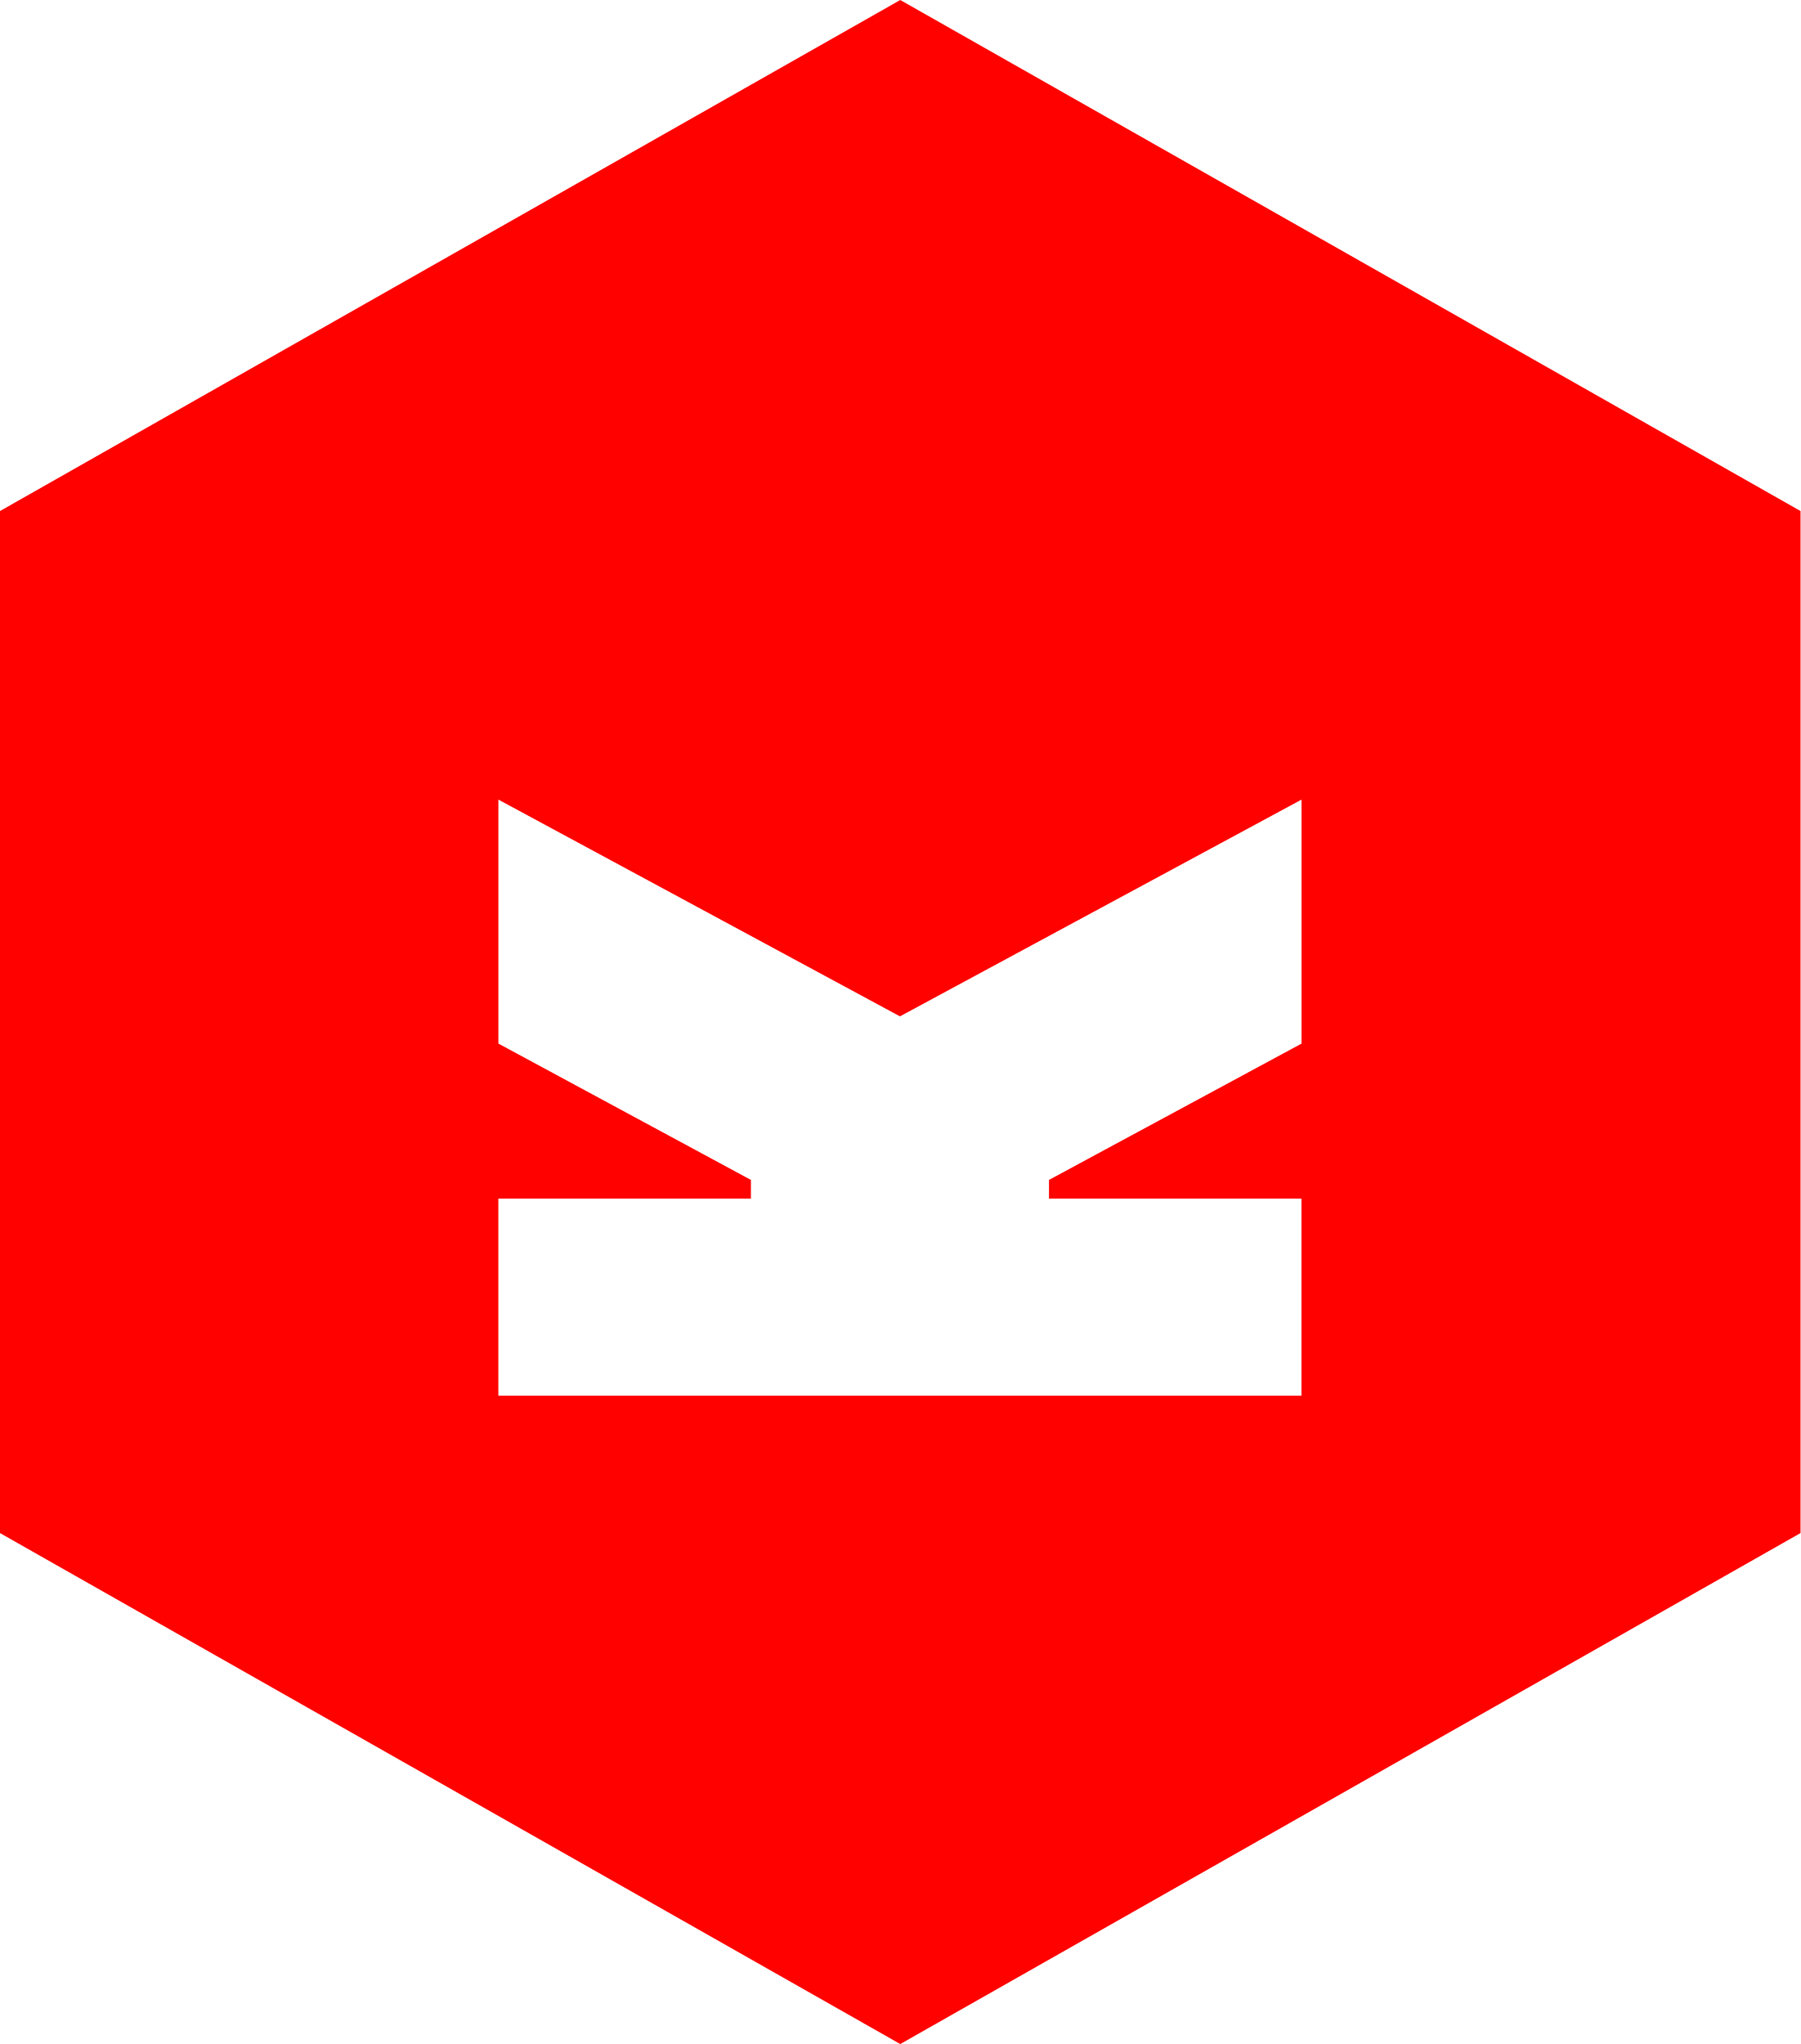
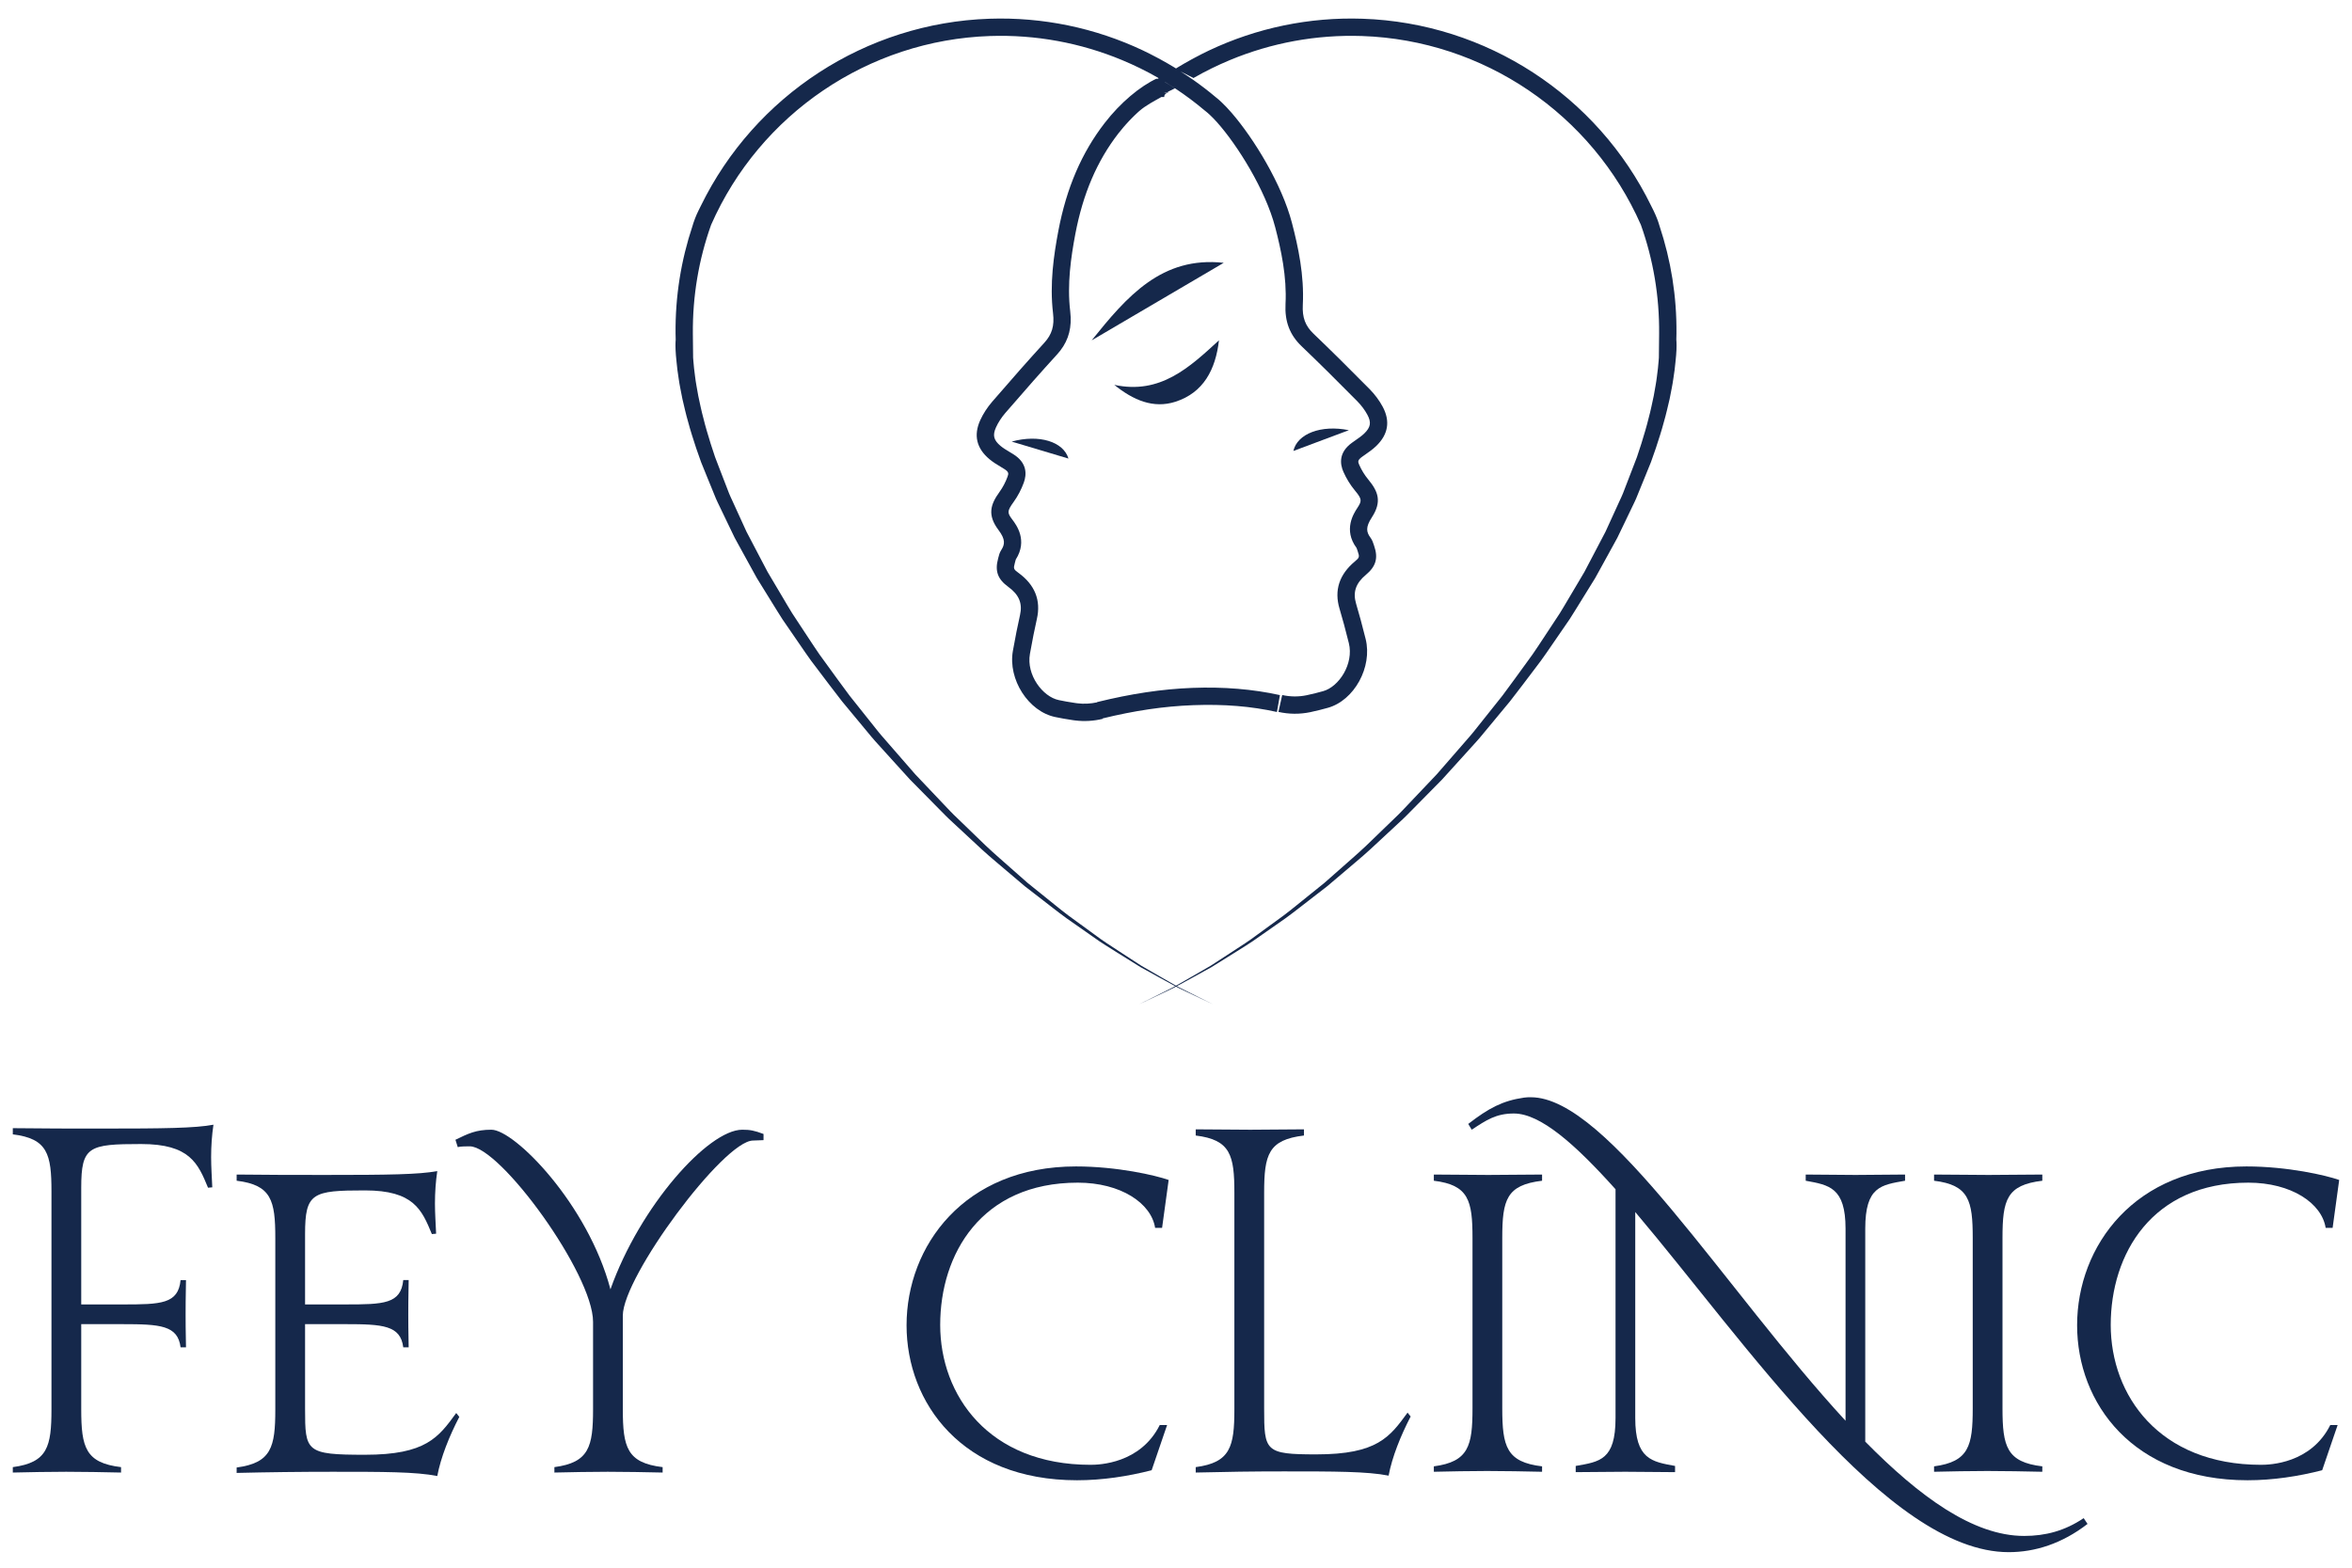
- <svg xmlns="http://www.w3.org/2000/svg" version="1.0" id="Layer_1" x="0px" y="0px" width="35px" height="39.729px" viewBox="0 0 35 39.729" enable-background="new 0 0 35 39.729" xml:space="preserve">
-   <path fill="#FF0200" d="M17.5,0L0,9.933v19.865l17.5,9.932L35,29.798V9.933L17.5,0z M25.301,20.284l-4.91,2.65v0.363h4.908v3.83  H9.687v-3.83h4.91v-0.363l-4.909-2.65v-4.742l7.806,4.213l7.806-4.213V20.284z" />
+ <svg xmlns="http://www.w3.org/2000/svg" version="1.1" id="Layer_1" x="0px" y="0px" width="300px" height="200px" viewBox="0 0 300 200" enable-background="new 0 0 300 200" xml:space="preserve">
+   <g>
+     <g>
+       <g>
+         <path fill="#15284B" d="M10.361,168.928v10.848c0,4.882,0.543,6.853,5.079,7.395v0.691c-2.514-0.049-4.536-0.099-7.002-0.099     c-2.465,0-4.388,0.05-6.804,0.099v-0.691c4.438-0.591,4.931-2.612,4.931-7.395v-27.76c0-4.785-0.494-6.756-4.931-7.299v-0.789     c3.698,0.05,7.742,0.05,11.39,0.05c7.889,0,11.883-0.05,14.201-0.492c-0.198,1.33-0.296,2.711-0.296,4.143     c0,1.281,0.098,2.612,0.148,3.846l-0.542,0.049c-1.282-3.107-2.317-5.572-8.53-5.572c-6.705,0-7.644,0.295-7.644,5.572v14.891     h5.277c4.881,0,7.1-0.049,7.395-3.106h0.691c-0.049,2.514-0.049,3.45-0.049,4.438c0,0.985,0,1.726,0.049,4.142h-0.691     c-0.345-2.811-2.613-2.958-7.395-2.958H10.361z" />
+         <path fill="#15284B" d="M38.912,168.928v10.798c0,5.474,0.098,5.867,7.642,5.867c7.791,0,9.369-2.217,11.637-5.325l0.395,0.493     c-1.283,2.467-2.367,5.177-2.811,7.545c-2.712-0.543-6.903-0.543-13.363-0.543c-4.043,0-8.185,0.05-12.228,0.147v-0.691     c4.438-0.591,4.931-2.612,4.931-7.395v-21.893c0-4.783-0.493-6.756-4.931-7.298v-0.789c3.697,0.05,7.741,0.05,11.39,0.05     c7.89,0,11.882-0.05,14.201-0.492c-0.198,1.33-0.296,2.711-0.296,4.142c0,1.281,0.099,2.613,0.148,3.846l-0.542,0.049     c-1.282-3.106-2.318-5.571-8.531-5.571c-6.706,0-7.642,0.296-7.642,5.571v8.975h5.127c4.882,0,7.101-0.049,7.397-3.106h0.69     c-0.049,2.514-0.049,3.45-0.049,4.438c0,0.985,0,1.726,0.049,4.142h-0.69c-0.346-2.811-2.614-2.958-7.397-2.958H38.912z" />
+         <path fill="#15284B" d="M70.714,187.862v-0.691c4.438-0.591,4.931-2.612,4.931-7.395v-11.144c0-6.114-11.833-22.387-15.73-22.387     c-0.296,0-1.231,0-1.528,0.099l-0.295-0.936c1.626-0.79,2.614-1.283,4.585-1.283c2.958,0,12.327,9.519,15.187,20.363     c3.748-10.601,12.475-20.363,16.814-20.363c0.985,0,1.528,0.099,2.711,0.543v0.788c-0.049,0-1.282,0.05-1.332,0.05     c-3.746,0-16.616,17.355-16.616,22.337v11.933c0,4.882,0.542,6.853,5.078,7.395v0.691c-2.514-0.049-4.536-0.099-7.001-0.099     C75.053,187.763,73.13,187.813,70.714,187.862z" />
+         <path fill="#15284B" d="M115.633,169.076c0-10.108,7.347-20.266,21.597-20.266c5.275,0,10.158,1.134,11.834,1.726l-0.839,6.113     h-0.888c-0.493-3.155-4.388-5.769-9.861-5.769c-12.327,0-17.553,9.123-17.553,18.146c0,8.973,6.164,17.849,19.181,17.849     c1.084,0,6.361-0.148,8.826-5.078h0.936l-1.972,5.77c-3.057,0.787-6.311,1.279-9.517,1.279     C122.734,188.846,115.633,178.988,115.633,169.076z" />
+         <path fill="#15284B" d="M166.321,144.077v0.789c-4.536,0.543-5.078,2.418-5.078,7.298v27.513c0,5.475,0.099,5.868,6.656,5.868     c7.79,0,9.367-2.219,11.635-5.325l0.396,0.491c-1.282,2.468-2.366,5.178-2.812,7.546c-2.71-0.542-6.902-0.542-13.361-0.542     c-4.043,0-7.199,0.049-11.242,0.147v-0.691c4.438-0.591,4.931-2.612,4.931-7.395v-27.612c0-4.783-0.492-6.755-4.931-7.298v-0.789     c2.465,0,4.486,0.049,6.952,0.049S163.856,144.077,166.321,144.077z" />
+         <path fill="#15284B" d="M182.887,187.763v-0.691c4.438-0.591,4.932-2.613,4.932-7.396v-21.744c0-4.783-0.493-6.756-4.932-7.298     v-0.789c2.466,0,4.487,0.05,6.952,0.05c2.466,0,4.389-0.05,6.854-0.05v0.789c-4.536,0.542-5.078,2.415-5.078,7.298v21.744     c0,4.882,0.542,6.854,5.078,7.396v0.691c-2.515-0.049-4.536-0.099-7.003-0.099C187.226,187.665,185.303,187.714,182.887,187.763z     " />
+         <path fill="#15284B" d="M195.264,139.983c9.861,0,24.85,24.705,40.137,41.272v-24.507c0-5.274-2.12-5.572-5.08-6.114v-0.789     c2.466,0,3.896,0.05,6.361,0.05s3.846-0.05,6.311-0.05v0.789c-3.057,0.542-5.078,0.739-5.078,6.114v27.169     c6.903,7.002,13.756,12.032,20.266,12.032c2.712,0,5.178-0.644,7.593-2.269l0.494,0.737c-3.255,2.515-6.706,3.602-10.058,3.602     c-15.483,0-33.679-26.922-47.632-43.392v26.28c0,5.277,2.12,5.572,5.078,6.114v0.79c-2.466,0-3.896-0.05-6.361-0.05     c-2.465,0-3.845,0.05-6.312,0.05v-0.79c3.057-0.542,5.08-0.738,5.08-6.114V151.72c-5.128-5.72-9.566-9.664-12.968-9.664     c-2.27,0-3.502,0.836-5.376,2.069l-0.442-0.738c2.612-2.021,4.388-2.96,7.1-3.354     C194.672,139.983,194.969,139.983,195.264,139.983z" />
+         <path fill="#15284B" d="M246.692,187.763v-0.691c4.438-0.591,4.932-2.613,4.932-7.396v-21.744c0-4.783-0.494-6.756-4.932-7.298     v-0.789c2.467,0,4.488,0.05,6.953,0.05s4.389-0.05,6.854-0.05v0.789c-4.537,0.542-5.079,2.415-5.079,7.298v21.744     c0,4.882,0.542,6.854,5.079,7.396v0.691c-2.515-0.049-4.537-0.099-7.002-0.099C251.031,187.665,249.108,187.714,246.692,187.763z     " />
+         <path fill="#15284B" d="M264.937,169.076c0-10.108,7.346-20.266,21.595-20.266c5.275,0,10.158,1.134,11.834,1.726l-0.838,6.113     h-0.888c-0.493-3.155-4.389-5.769-9.861-5.769c-12.327,0-17.554,9.123-17.554,18.146c0,8.973,6.164,17.849,19.181,17.849     c1.085,0,6.36-0.148,8.826-5.078h0.937l-1.973,5.77c-3.058,0.787-6.311,1.279-9.516,1.279     C272.037,188.846,264.937,178.988,264.937,169.076z" />
+       </g>
+       <g>
+         <g>
+           <path fill="#15284B" d="M142.129,49.099c2.413,1.953,4.985,3.059,7.793,2.155c3.589-1.156,5.125-4.106,5.56-7.84      C151.705,46.887,147.987,50.361,142.129,49.099z" />
+         </g>
+         <g>
+           <path fill="#15284B" d="M139.241,43.424c5.796-3.402,11.33-6.653,16.848-9.895C148.187,32.663,143.742,37.815,139.241,43.424z" />
+         </g>
+         <g>
+           <g>
+             <path fill="#15284B" d="M164.972,57.533c2.516-0.942,4.797-1.795,7.079-2.65C168.499,54.161,165.456,55.342,164.972,57.533z" />
+           </g>
+         </g>
+         <g>
+           <path fill="#15284B" d="M129.04,56.335c2.334,0.699,4.667,1.396,7.242,2.168C135.653,56.348,132.535,55.375,129.04,56.335z" />
+         </g>
+         <g>
+           <path fill="#15284B" d="M213.817,43.323c-0.001,0,0.014-0.498,0.017-0.771c0.044-4.736-0.693-9.316-2.167-13.751      c0,0-0.189-0.645-0.325-0.95c-0.197-0.551-0.737-1.596-0.737-1.596c-6.87-14.06-21.028-23.332-36.802-23.865      c-6.819-0.231-13.511,1.176-19.568,4.038c-0.004,0.001-0.008,0.004-0.013,0.005c-0.614,0.291-1.22,0.602-1.82,0.923      c-0.15,0.081-0.301,0.162-0.451,0.243c-0.603,0.332-1.2,0.67-1.789,1.031c-0.054,0.033-0.107,0.067-0.161,0.103      c-0.054-0.036-0.107-0.07-0.161-0.103c-0.588-0.361-1.187-0.699-1.788-1.031c-0.151-0.081-0.302-0.162-0.451-0.243      c-0.602-0.321-1.208-0.632-1.821-0.923c-0.004-0.001-0.009-0.004-0.012-0.005c-6.058-2.861-12.749-4.269-19.569-4.038      c-15.773,0.533-29.932,9.805-36.801,23.865c0,0-0.541,1.045-0.738,1.596c-0.134,0.305-0.323,0.95-0.323,0.95      c-1.476,4.435-2.212,9.015-2.169,13.751c0.003,0.273,0.018,0.771,0.018,0.771c0,0-0.054,0.486-0.016,1.31      c0.007,0.402,0.069,0.962,0.129,1.584c0.047,0.628,0.155,1.333,0.271,2.114c0.104,0.784,0.297,1.638,0.473,2.57      c0.22,0.919,0.436,1.923,0.742,2.969c0.276,1.054,0.639,2.157,1.016,3.315c0.202,0.574,0.411,1.164,0.621,1.767      c0.242,0.595,0.488,1.203,0.739,1.823c0.249,0.611,0.504,1.234,0.763,1.868c0.128,0.317,0.26,0.637,0.392,0.962      c0.134,0.322,0.302,0.642,0.455,0.968c0.318,0.663,0.643,1.335,0.97,2.021c0.317,0.658,0.638,1.326,0.964,2.002      c0.14,0.256,0.283,0.518,0.423,0.773c0.599,1.091,1.209,2.199,1.832,3.334c0.193,0.348,0.386,0.7,0.581,1.052      c0.212,0.344,0.427,0.689,0.641,1.036c0.428,0.691,0.861,1.39,1.296,2.096c0.442,0.701,0.869,1.419,1.328,2.124      c0.478,0.694,0.957,1.392,1.44,2.094c0.976,1.397,1.91,2.849,2.987,4.213c1.056,1.381,2.094,2.793,3.182,4.173      c1.121,1.354,2.249,2.711,3.375,4.068c0.55,0.689,1.151,1.336,1.742,1.989c0.59,0.653,1.183,1.306,1.77,1.955      c0.593,0.653,1.183,1.306,1.773,1.954c0.611,0.619,1.221,1.237,1.83,1.853c0.607,0.616,1.213,1.229,1.814,1.84      c0.603,0.609,1.193,1.226,1.828,1.793c1.248,1.158,2.479,2.302,3.691,3.428c1.219,1.118,2.485,2.134,3.688,3.174      c0.607,0.512,1.206,1.022,1.797,1.524c0.615,0.475,1.221,0.944,1.82,1.405c1.203,0.917,2.346,1.846,3.501,2.678      c1.166,0.816,2.293,1.606,3.374,2.361c1.065,0.781,2.156,1.426,3.172,2.07c1.021,0.636,1.988,1.239,2.898,1.806      c1.68,0.919,3.142,1.746,4.407,2.42c-0.094,0.053-0.198,0.113-0.29,0.163c-2.75,1.374-4.322,2.158-4.322,2.158      s1.586-0.754,4.366-2.075c0.112-0.057,0.238-0.126,0.353-0.188c0.116,0.062,0.241,0.132,0.353,0.188      c2.781,1.321,4.368,2.075,4.368,2.075s-1.572-0.784-4.323-2.158c-0.092-0.05-0.195-0.11-0.29-0.163      c1.267-0.674,2.729-1.501,4.407-2.42c0.91-0.566,1.879-1.17,2.898-1.806c1.017-0.645,2.107-1.289,3.172-2.07      c1.081-0.755,2.209-1.545,3.375-2.361c1.154-0.832,2.297-1.761,3.501-2.678c0.599-0.461,1.205-0.93,1.818-1.405      c0.592-0.502,1.191-1.012,1.799-1.524c1.201-1.04,2.468-2.056,3.686-3.174c1.213-1.125,2.443-2.27,3.691-3.428      c0.636-0.568,1.226-1.184,1.829-1.793c0.602-0.611,1.206-1.224,1.815-1.84c0.605-0.616,1.217-1.233,1.828-1.853      c0.591-0.648,1.181-1.301,1.771-1.954c0.59-0.649,1.182-1.302,1.771-1.955c0.591-0.653,1.192-1.3,1.743-1.989      c1.125-1.357,2.253-2.714,3.372-4.068c1.09-1.38,2.128-2.792,3.184-4.173c1.076-1.364,2.011-2.816,2.987-4.213      c0.483-0.702,0.963-1.399,1.441-2.094c0.459-0.705,0.886-1.423,1.327-2.124c0.435-0.706,0.868-1.405,1.296-2.096      c0.214-0.347,0.429-0.692,0.641-1.036c0.197-0.352,0.389-0.705,0.582-1.052c0.624-1.135,1.232-2.243,1.832-3.334      c0.141-0.255,0.284-0.517,0.423-0.773c0.327-0.677,0.646-1.345,0.964-2.002c0.33-0.686,0.65-1.358,0.97-2.021      c0.153-0.327,0.321-0.646,0.455-0.968c0.131-0.325,0.262-0.645,0.391-0.962c0.26-0.634,0.516-1.257,0.763-1.868      c0.254-0.621,0.498-1.229,0.74-1.823c0.213-0.604,0.42-1.193,0.62-1.767c0.378-1.158,0.741-2.261,1.017-3.315      c0.307-1.046,0.521-2.049,0.743-2.969c0.174-0.932,0.367-1.786,0.471-2.57c0.116-0.78,0.226-1.485,0.272-2.114      c0.061-0.622,0.122-1.183,0.13-1.584C213.87,43.809,213.817,43.323,213.817,43.323z M211.592,45.632      c-0.012,0.138-0.023,0.281-0.034,0.432c-0.031,0.564-0.123,1.229-0.216,1.973c-0.083,0.744-0.252,1.561-0.403,2.453      c-0.194,0.887-0.38,1.852-0.658,2.868c-0.245,1.022-0.575,2.094-0.921,3.227c-0.185,0.562-0.375,1.139-0.567,1.729      c-0.223,0.58-0.451,1.173-0.683,1.778c-0.236,0.614-0.481,1.242-0.726,1.881c-0.124,0.32-0.247,0.644-0.373,0.97      c-0.127,0.323-0.282,0.63-0.426,0.95c-0.582,1.275-1.183,2.589-1.802,3.943c-0.696,1.327-1.41,2.691-2.141,4.084      c-0.184,0.348-0.367,0.698-0.553,1.05c-0.202,0.343-0.407,0.686-0.61,1.032c-0.411,0.693-0.823,1.39-1.242,2.096      c-0.423,0.702-0.831,1.419-1.271,2.125c-0.456,0.695-0.918,1.395-1.382,2.099c-0.939,1.401-1.836,2.856-2.877,4.229      c-1.019,1.388-2.02,2.807-3.071,4.198c-1.087,1.362-2.177,2.731-3.269,4.102c-0.533,0.695-1.116,1.349-1.691,2.008      c-0.575,0.661-1.147,1.319-1.72,1.977c-0.572,0.656-1.141,1.31-1.709,1.962c-0.602,0.633-1.199,1.263-1.795,1.89      c-0.593,0.628-1.188,1.251-1.778,1.874c-0.591,0.62-1.169,1.25-1.786,1.823c-1.216,1.175-2.416,2.334-3.597,3.474      c-1.188,1.133-2.43,2.171-3.607,3.23c-0.594,0.522-1.179,1.04-1.76,1.552c-0.603,0.483-1.197,0.964-1.783,1.436      c-1.181,0.937-2.302,1.885-3.437,2.737c-1.146,0.836-2.255,1.643-3.317,2.417c-1.048,0.8-2.12,1.465-3.12,2.126      c-1.007,0.652-1.96,1.273-2.857,1.857c-1.682,0.964-3.145,1.829-4.41,2.537c-1.263-0.708-2.728-1.573-4.41-2.537      c-0.896-0.584-1.85-1.205-2.856-1.857c-1.001-0.662-2.073-1.326-3.121-2.126c-1.063-0.774-2.172-1.582-3.317-2.417      c-1.135-0.853-2.256-1.801-3.437-2.737c-0.587-0.472-1.182-0.953-1.784-1.436c-0.58-0.513-1.167-1.03-1.76-1.552      c-1.176-1.059-2.418-2.097-3.606-3.23c-1.18-1.14-2.381-2.299-3.596-3.474c-0.617-0.573-1.197-1.203-1.788-1.823      c-0.589-0.623-1.182-1.246-1.777-1.874c-0.596-0.626-1.193-1.257-1.794-1.89c-0.568-0.652-1.138-1.306-1.708-1.962      c-0.573-0.657-1.147-1.316-1.721-1.977c-0.576-0.659-1.158-1.313-1.693-2.008c-1.09-1.371-2.181-2.739-3.267-4.102      c-1.052-1.391-2.052-2.81-3.071-4.198c-1.042-1.374-1.939-2.829-2.878-4.229c-0.462-0.704-0.925-1.404-1.381-2.099      c-0.44-0.706-0.849-1.423-1.27-2.125c-0.419-0.706-0.831-1.403-1.242-2.096c-0.204-0.346-0.409-0.688-0.611-1.032      c-0.186-0.352-0.371-0.703-0.554-1.05c-0.73-1.394-1.443-2.758-2.14-4.084c-0.619-1.354-1.219-2.668-1.801-3.943      c-0.142-0.32-0.299-0.627-0.425-0.95c-0.127-0.327-0.25-0.65-0.374-0.97c-0.247-0.639-0.49-1.267-0.727-1.881      c-0.23-0.605-0.459-1.198-0.682-1.778c-0.194-0.59-0.384-1.168-0.568-1.729c-0.345-1.132-0.676-2.205-0.921-3.227      c-0.278-1.016-0.464-1.98-0.658-2.868c-0.15-0.892-0.321-1.709-0.404-2.453c-0.094-0.744-0.184-1.408-0.216-1.973      c-0.01-0.151-0.021-0.294-0.035-0.432c-0.018-1.015-0.021-2.035-0.032-3.055c-0.042-4.781,0.742-9.446,2.328-13.896      c6.226-14.144,20.073-23.562,35.569-24.086c5.836-0.197,11.574,0.873,16.861,3.075c0.39,0.164,0.777,0.332,1.161,0.505      c0.004,0.001,0.009,0.004,0.013,0.006c0.376,0.171,0.75,0.347,1.121,0.528c0.082,0.04,0.163,0.083,0.245,0.125      c0.297,0.148,0.593,0.296,0.886,0.452c0.385,0.205,0.768,0.417,1.149,0.633c-0.01,0.005,0.007,0.021,0.039,0.042      c0.013,0.008,0.033,0.019,0.051,0.03c-0.084,0.035-0.188,0.068-0.258,0.105c-0.013-0.024-0.015-0.062,0.074-0.111      c-2.228,1.03-4.713,3.127-6.701,5.694c-2.941,3.795-4.88,8.297-5.917,13.766c-0.586,3.1-1.128,6.772-0.679,10.524      c0.19,1.596-0.134,2.688-1.12,3.767c-1.963,2.149-4.013,4.467-6.648,7.52c-0.622,0.724-1.148,1.535-1.518,2.349      c-0.871,1.922-0.478,3.594,1.17,4.974c0.464,0.389,0.959,0.686,1.438,0.974c0.144,0.086,0.289,0.174,0.432,0.264      c0.629,0.389,0.585,0.602,0.438,1.007c-0.25,0.687-0.6,1.35-1.011,1.921c-1.179,1.633-1.579,2.956-0.134,4.879      c0.901,1.196,0.815,1.824,0.342,2.558c-0.21,0.328-0.296,0.673-0.358,0.926l-0.037,0.145c-0.433,1.586-0.059,2.632,1.289,3.611      c1.379,1,1.843,2.113,1.503,3.609c-0.303,1.339-0.591,2.788-0.908,4.561c-0.648,3.64,1.984,7.747,5.423,8.447      c0.61,0.124,1.416,0.28,2.251,0.396l0.282,0.036c1.155,0.145,2.368,0.073,3.506-0.207l-0.012-0.054      c4.062-0.984,7.7-1.543,11.55-1.689c3.94-0.148,7.415,0.143,10.678,0.869l0.382-2.153c-3.445-0.765-7.196-1.07-11.134-0.922      c-3.939,0.148-7.859,0.749-12.186,1.812l0.006,0.03c-0.825,0.181-1.69,0.229-2.517,0.125l-0.255-0.035      c-0.772-0.105-1.534-0.254-2.112-0.372c-2.06-0.418-4.167-3.222-3.689-5.896c0.31-1.738,0.593-3.157,0.888-4.461      c0.54-2.377-0.254-4.358-2.359-5.883c-0.614-0.444-0.647-0.539-0.455-1.244l0.05-0.194c0.022-0.09,0.056-0.23,0.073-0.263      c1.56-2.433,0.059-4.427-0.436-5.081c-0.656-0.872-0.695-1.075,0.162-2.26c0.528-0.734,0.977-1.583,1.294-2.458      c0.378-1.041,0.453-2.516-1.343-3.635c-0.154-0.095-0.31-0.19-0.465-0.282c-0.426-0.255-0.827-0.497-1.159-0.774      c-0.883-0.739-1.034-1.36-0.576-2.368c0.284-0.625,0.692-1.255,1.18-1.822c2.62-3.035,4.656-5.34,6.604-7.471      c1.242-1.36,1.804-2.879,1.742-4.734c-0.009-0.255-0.029-0.517-0.062-0.787c-0.414-3.452,0.099-6.916,0.653-9.849      c0.97-5.117,2.764-9.312,5.486-12.826c0.215-0.277,0.437-0.547,0.662-0.81c0.083-0.098,0.168-0.191,0.252-0.287      c0.142-0.158,0.282-0.315,0.426-0.469c0.11-0.117,0.224-0.233,0.336-0.348c0.113-0.117,0.227-0.229,0.341-0.339      c0.137-0.132,0.271-0.262,0.408-0.387c0.079-0.072,0.159-0.141,0.236-0.212c0.819-0.727,2.02-1.338,2.824-1.799      c0-0.001,0.371-0.001,0.371-0.002v-0.06c0-0.136,0.077-0.366,0.336-0.378c0.013-0.003-0.36-0.088-0.35-0.088h0.01      c0.095,0,0.408-0.008,0.502-0.045l-0.038-0.091c0.303-0.158,0.604-0.295,0.909-0.448c-0.005-0.001-0.009,0.006-0.014,0.001      c-0.414-0.274-0.837-0.529-1.259-0.789l-0.008-0.024c0.45,0.275,0.899,0.555,1.34,0.848c1.29,0.856,2.54,1.786,3.733,2.796      l0.052,0.039c0.09,0.068,0.186,0.148,0.283,0.231c0.092,0.079,0.185,0.162,0.282,0.251c0.3,0.278,0.62,0.604,0.96,0.985      c2.609,2.921,6.177,8.641,7.415,13.387c0.751,2.89,1.496,6.312,1.315,9.784c-0.114,2.234,0.536,3.946,2.05,5.395      c2.086,1.995,4.274,4.156,7.094,7.008c0.523,0.533,0.975,1.133,1.299,1.737c0.525,0.976,0.418,1.604-0.414,2.402      c-0.312,0.3-0.698,0.568-1.105,0.852c-0.148,0.102-0.298,0.207-0.442,0.312c-1.718,1.238-1.544,2.706-1.096,3.719      c0.376,0.852,0.88,1.669,1.457,2.365c0.933,1.124,0.907,1.329,0.314,2.244c-0.45,0.686-1.815,2.777-0.099,5.091      c0.023,0.04,0.067,0.175,0.098,0.265l0.061,0.189c0.24,0.692,0.213,0.787-0.368,1.271c-1.999,1.666-2.658,3.694-1.959,6.03      c0.384,1.282,0.761,2.678,1.187,4.392c0.657,2.634-1.257,5.574-3.283,6.13c-0.567,0.157-1.319,0.355-2.087,0.516      c-1.035,0.216-2.088,0.206-3.129-0.024l-0.479,2.154c1.349,0.3,2.714,0.311,4.062,0.031c0.822-0.171,1.617-0.382,2.217-0.547      c3.383-0.931,5.734-5.204,4.841-8.793c-0.437-1.748-0.821-3.174-1.214-4.488c-0.439-1.471-0.052-2.613,1.257-3.703      c1.277-1.068,1.581-2.136,1.041-3.689l-0.046-0.142c-0.08-0.248-0.188-0.588-0.42-0.898c-0.521-0.704-0.651-1.324,0.169-2.581      c1.311-2.014,0.821-3.306-0.464-4.856c-0.449-0.542-0.844-1.181-1.138-1.849c-0.174-0.395-0.232-0.602,0.368-1.035      c0.136-0.099,0.273-0.195,0.413-0.291c0.459-0.321,0.935-0.65,1.372-1.07c1.55-1.487,1.829-3.184,0.828-5.041      c-0.423-0.787-1.001-1.562-1.671-2.242c-2.834-2.867-5.035-5.043-7.139-7.052c-1.058-1.012-1.453-2.081-1.369-3.686      c0.193-3.775-0.59-7.402-1.386-10.454c-1.288-4.943-4.84-10.725-7.656-14c-0.464-0.539-0.907-1.002-1.318-1.392      c-0.002-0.001-0.005-0.005-0.009-0.007c-0.123-0.116-0.244-0.227-0.36-0.33c-0.131-0.113-0.261-0.222-0.382-0.314      c-0.917-0.776-1.869-1.501-2.842-2.188c-0.537-0.38-1.09-0.736-1.641-1.088c0.557,0.277,1.113,0.555,1.672,0.843      c0.029-0.021,0.048-0.037,0.037-0.042c0.381-0.216,0.764-0.428,1.148-0.633c0.293-0.156,0.59-0.304,0.887-0.452      c0.082-0.042,0.162-0.085,0.245-0.125c0.371-0.181,0.746-0.357,1.121-0.528c0.004-0.002,0.009-0.004,0.013-0.006      c0.384-0.174,0.771-0.342,1.161-0.505c5.286-2.202,11.026-3.271,16.861-3.075c15.495,0.524,29.344,9.943,35.569,24.086      c1.586,4.45,2.371,9.115,2.328,13.896C211.614,43.598,211.612,44.617,211.592,45.632z" />
+         </g>
+       </g>
+     </g>
+   </g>
</svg>
